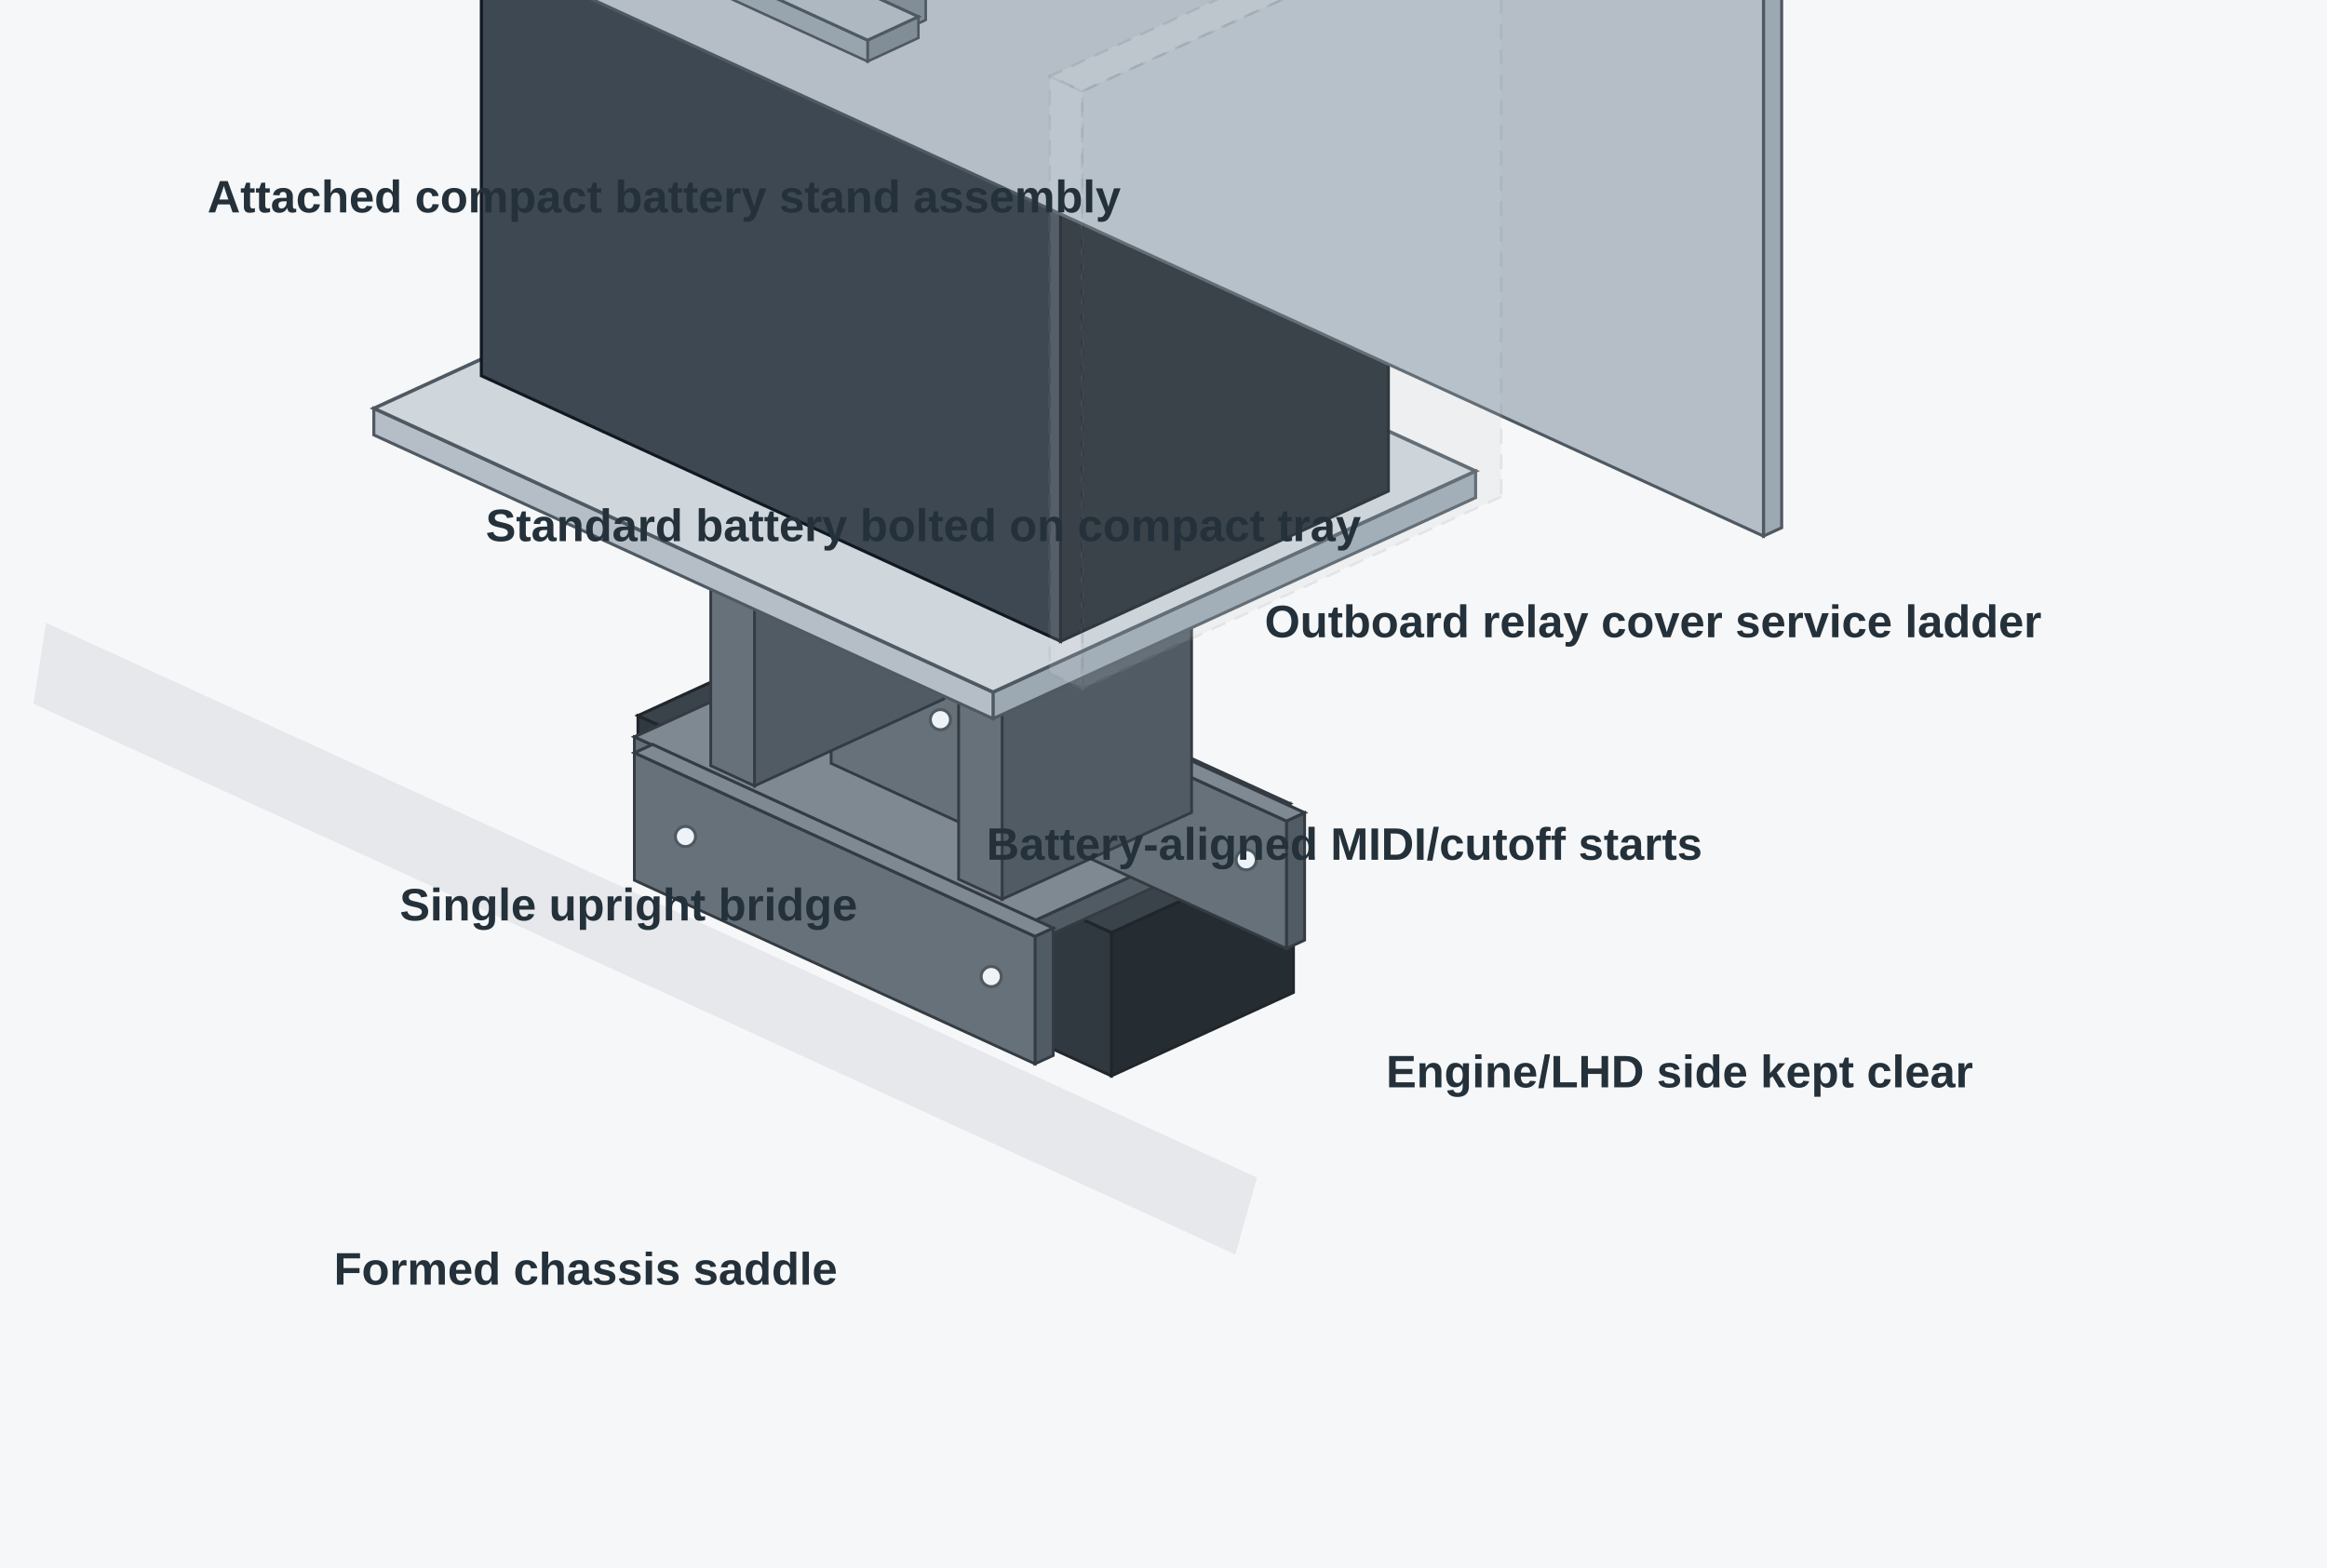
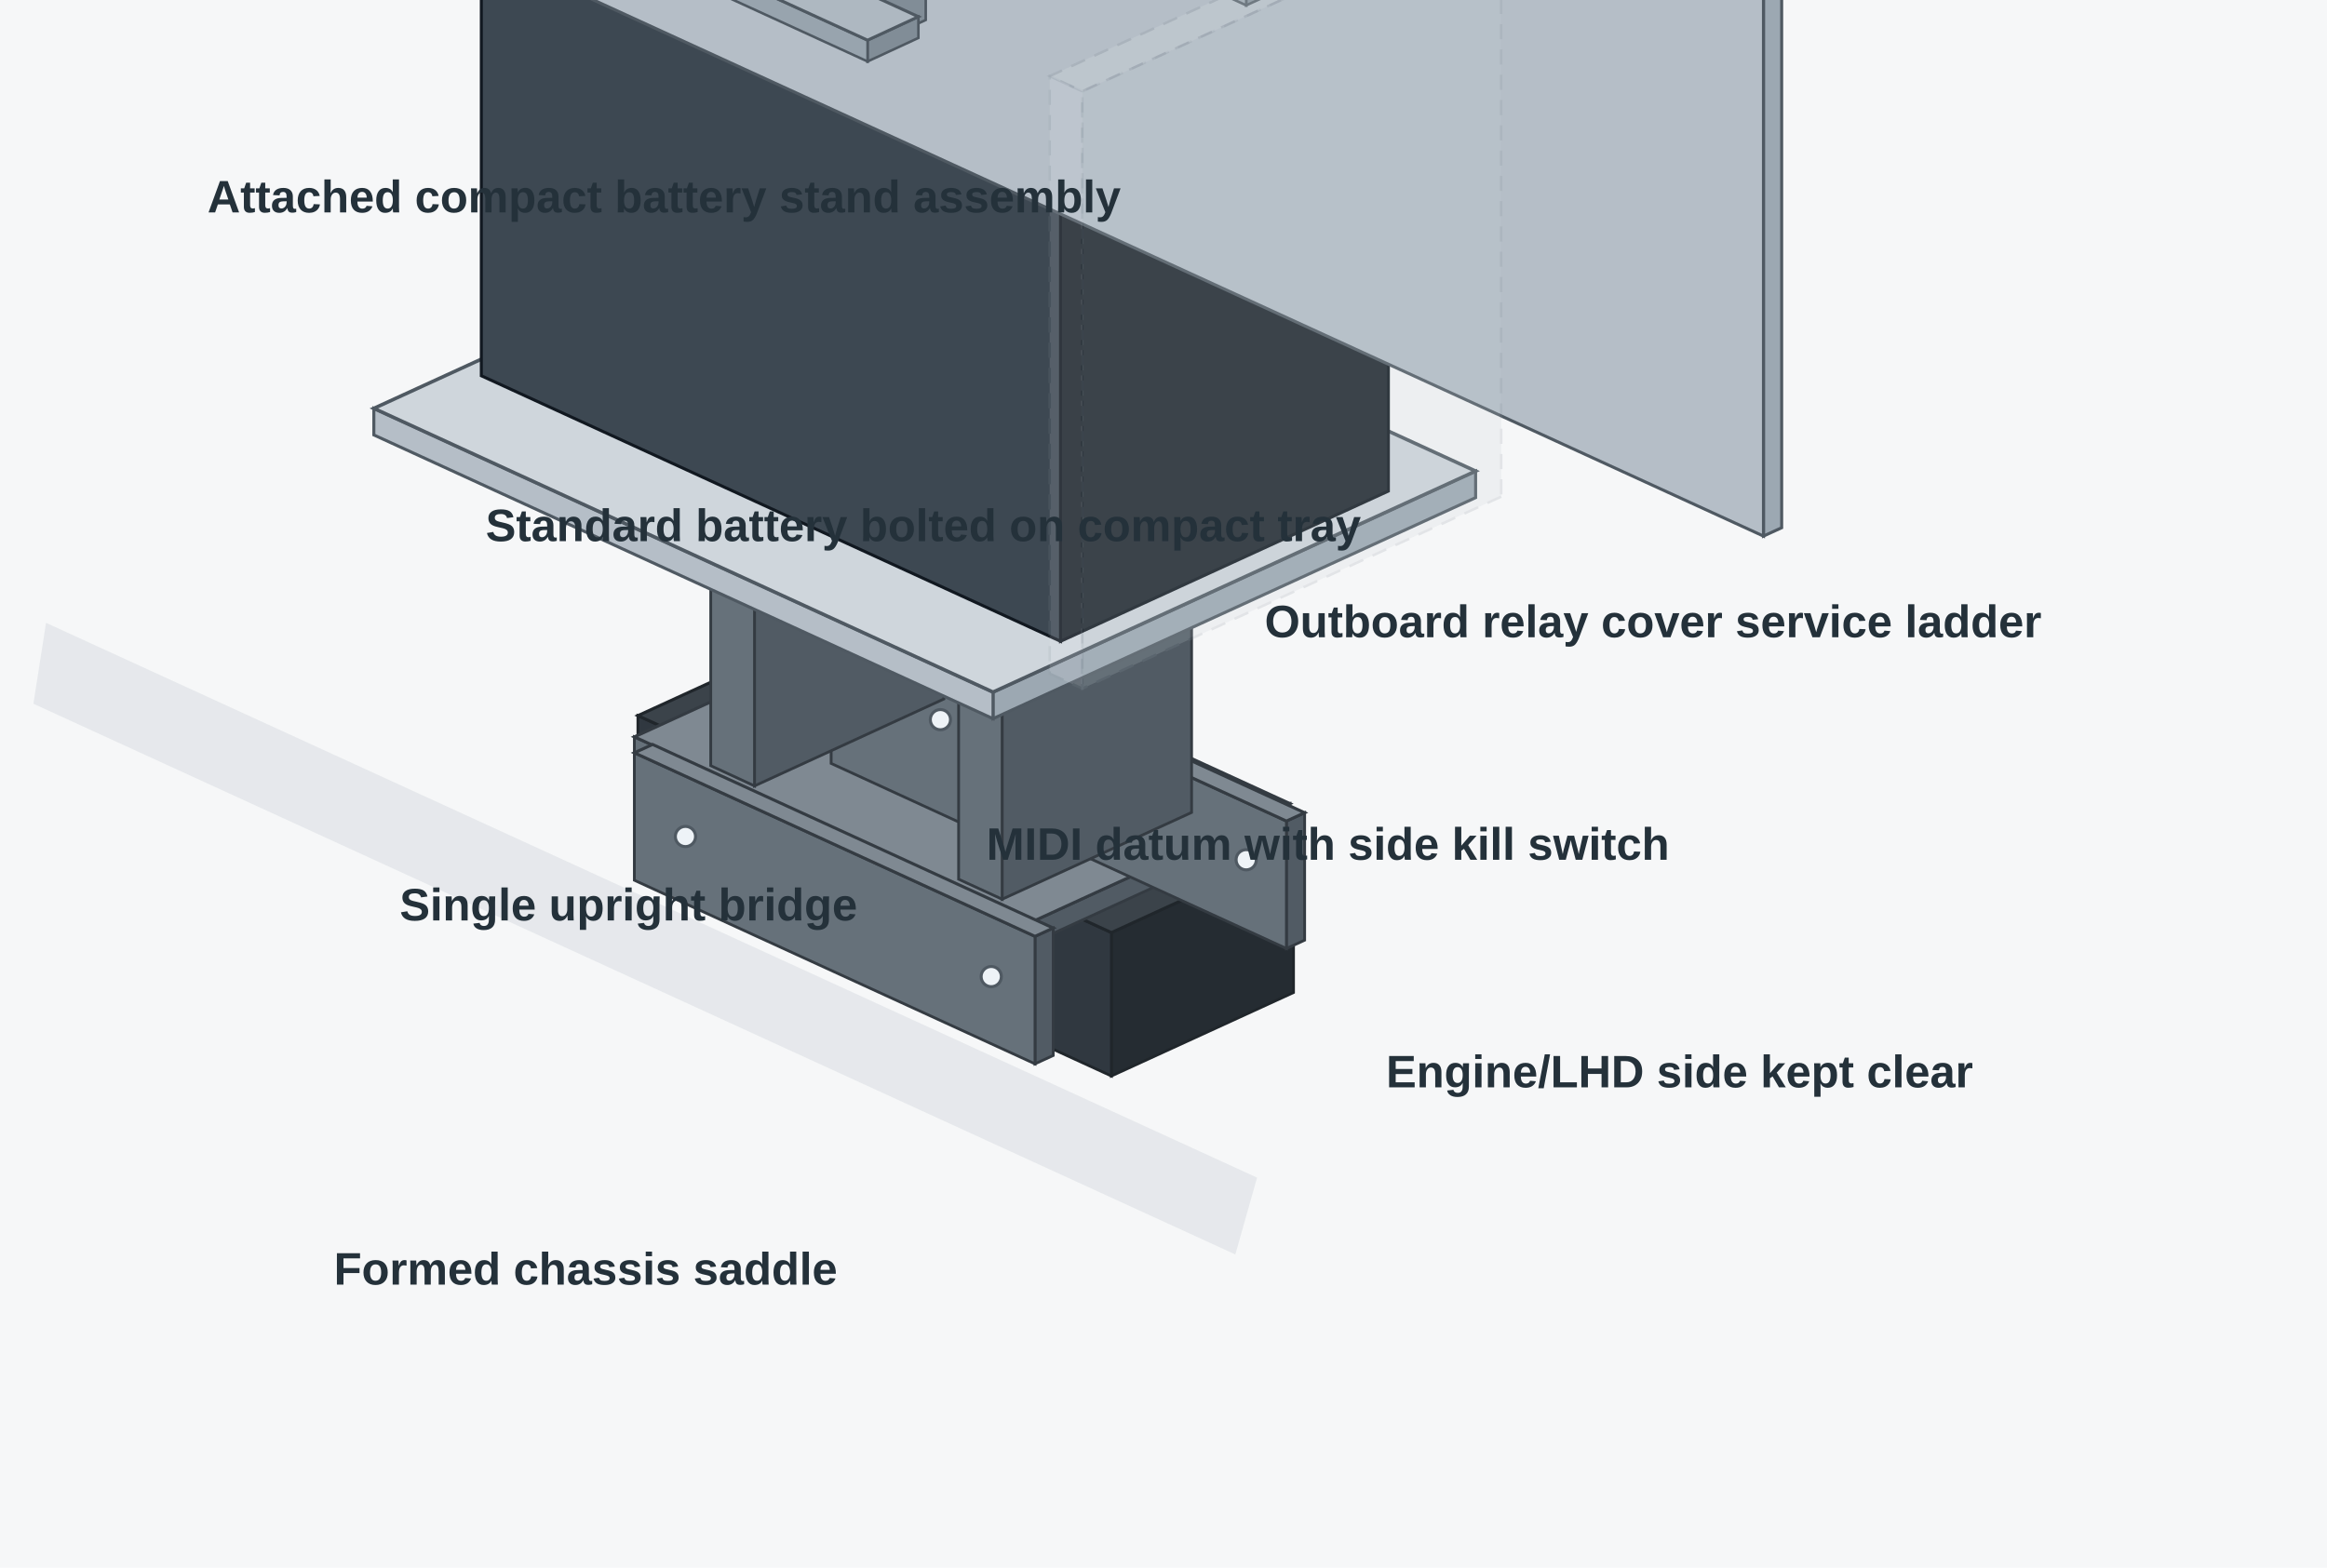
<svg xmlns="http://www.w3.org/2000/svg" width="920" height="620" viewBox="0 0 920 620" role="img" aria-labelledby="title desc">
  <style>
    .background { fill: #f6f7f8; }
    .shadow { fill: #d9dde2; opacity: 0.55; }
    .plate-top { fill: #cfd6dc; stroke: #4f5962; stroke-width: 1.4; }
    .plate-side { fill: #9ca8b2; stroke: #4f5962; stroke-width: 1.2; }
    .plate-front { fill: #b5bec7; stroke: #4f5962; stroke-width: 1.2; }
    .tab-top { fill: #7f8992; stroke: #343b42; stroke-width: 1.2; }
    .tab-side { fill: #515b64; stroke: #343b42; stroke-width: 1.1; }
    .tab-front { fill: #66717a; stroke: #343b42; stroke-width: 1.1; }
    .chassis-top { fill: #3b434a; stroke: #20262b; stroke-width: 1.2; }
    .chassis-side { fill: #252c32; stroke: #20262b; stroke-width: 1.1; }
    .chassis-front { fill: #303840; stroke: #20262b; stroke-width: 1.1; }
    .battery-top { fill: #2f3942; stroke: #111820; stroke-width: 1.4; }
    .battery-side { fill: #1d252c; stroke: #111820; stroke-width: 1.2; }
    .battery-front { fill: #3d4852; stroke: #111820; stroke-width: 1.2; }
    .hold-top { fill: #cfd6dc; stroke: #4f5962; stroke-width: 1.1; }
    .hold-side { fill: #98a4ae; stroke: #4f5962; stroke-width: 0.9; }
    .hold-front { fill: #b5bec7; stroke: #4f5962; stroke-width: 0.9; }
    .relay-tray-top { fill: #aeb8c1; stroke: #4f5962; stroke-width: 1.2; }
    .relay-tray-side { fill: #818d97; stroke: #4f5962; stroke-width: 1; }
    .relay-tray-front { fill: #98a4ae; stroke: #4f5962; stroke-width: 1; }
    .midi-plate-top { fill: #aeb8c1; stroke: #4f5962; stroke-width: 1.2; }
    .midi-plate-side { fill: #818d97; stroke: #4f5962; stroke-width: 1; }
    .midi-plate-front { fill: #98a4ae; stroke: #4f5962; stroke-width: 1; }
    .midi-board-top { fill: #1f2930; stroke: #14191d; stroke-width: 1; }
    .midi-board-side { fill: #161d22; stroke: #14191d; stroke-width: 0.9; }
    .midi-board-front { fill: #2b363e; stroke: #14191d; stroke-width: 0.9; }
    .fuse-top { fill: #b7302a; stroke: #6e1714; stroke-width: 0.8; }
    .fuse-side { fill: #84201b; stroke: #6e1714; stroke-width: 0.7; }
    .fuse-front { fill: #d14a43; stroke: #6e1714; stroke-width: 0.7; }
    .cutoff-base-top { fill: #aeb8c1; stroke: #4f5962; stroke-width: 1.2; }
    .cutoff-base-side { fill: #818d97; stroke: #4f5962; stroke-width: 1; }
    .cutoff-base-front { fill: #98a4ae; stroke: #4f5962; stroke-width: 1; }
    .keepout-top { fill: #d7dde2; stroke: #85909a; stroke-width: 1; stroke-dasharray: 6 4; opacity: 0.24; }
    .keepout-side { fill: #c2cbd2; stroke: #85909a; stroke-width: 1; stroke-dasharray: 6 4; opacity: 0.18; }
    .keepout-front { fill: #eef2f5; stroke: #85909a; stroke-width: 1; stroke-dasharray: 6 4; opacity: 0.14; }
    .breaker-body-top { fill: #111820; stroke: #05080a; stroke-width: 1.2; }
    .breaker-body-side { fill: #080c10; stroke: #05080a; stroke-width: 1; }
    .breaker-body-front { fill: #202a33; stroke: #05080a; stroke-width: 1; }
    .breaker-face-top { fill: #41515f; stroke: #1f2830; stroke-width: 1; }
    .breaker-face-side { fill: #26323d; stroke: #1f2830; stroke-width: 0.9; }
    .breaker-face-front { fill: #33424d; stroke: #1f2830; stroke-width: 0.9; }
    .breaker-lever-top { fill: #d12828; stroke: #871313; stroke-width: 1; }
    .breaker-lever-side { fill: #8f1717; stroke: #871313; stroke-width: 0.9; }
    .breaker-lever-front { fill: #c41d1d; stroke: #871313; stroke-width: 0.9; }
    .breaker-terminal { fill: #c4a35a; stroke: #6f5d2f; stroke-width: 1.1; }
    .positive-cable { fill: none; stroke: #c41d1d; stroke-width: 8; stroke-linejoin: round; stroke-linecap: round; }
    .relay-feed { fill: none; stroke: #a51515; stroke-width: 6; stroke-linejoin: round; stroke-linecap: round; }
    .branch-cable { fill: none; stroke: #242b30; stroke-width: 6; stroke-linejoin: round; stroke-linecap: round; }
    .slot-marker { fill: #eef3f7; stroke: #4f5962; stroke-width: 1.2; }
    .label { font: 600 18px Arial, sans-serif; fill: #24313a; }
  </style>
  <rect class="background" width="920" height="620" />
  <polygon class="shadow" points="18.2,246.3 497.0,465.7 488.4,496.1 13.2,278.3" />
  <polygon class="chassis-side" points="511.4,392.5 439.4,425.5 439.4,368.8 511.4,335.8" />
  <polygon class="chassis-front" points="252.2,339.7 439.4,425.5 439.4,368.8 252.2,283.0" />
  <polygon class="chassis-top" points="324.2,250.0 511.4,335.8 439.4,368.8 252.2,283.0" />
  <polygon class="tab-side" points="510.0,326.2 409.2,372.4 409.2,364.0 510.0,317.8" />
  <polygon class="tab-front" points="250.8,299.8 409.2,372.4 409.2,364.0 250.8,291.4" />
  <polygon class="tab-top" points="351.6,245.2 510.0,317.8 409.2,364.0 250.8,291.4" />
  <polygon class="tab-side" points="515.8,371.8 508.6,375.1 508.6,324.7 515.8,321.4" />
  <polygon class="tab-front" points="350.2,302.5 508.6,375.1 508.6,324.7 350.2,252.1" />
  <polygon class="tab-top" points="357.4,248.8 515.8,321.4 508.6,324.7 350.2,252.1" />
  <polygon class="tab-side" points="416.4,417.4 409.2,420.7 409.2,370.3 416.4,367.0" />
  <polygon class="tab-front" points="250.8,348.1 409.2,420.7 409.2,370.3 250.8,297.7" />
  <polygon class="tab-top" points="258.0,294.4 416.4,367.0 409.2,370.3 250.8,297.7" />
  <polygon class="tab-side" points="438.0,305.9 387.6,329.0 387.6,232.4 438.0,209.3" />
  <polygon class="tab-front" points="328.6,301.9 387.6,329.0 387.6,232.4 328.6,205.3" />
  <polygon class="tab-top" points="379.0,182.2 438.0,209.3 387.6,232.4 328.6,205.3" />
  <polygon class="tab-side" points="373.2,276.4 298.3,310.8 298.3,193.2 373.2,158.8" />
  <polygon class="tab-front" points="281.0,302.8 298.3,310.8 298.3,193.2 281.0,185.2" />
  <polygon class="tab-top" points="355.9,150.9 373.2,158.8 298.3,193.2 281.0,185.2" />
  <polygon class="tab-side" points="471.1,321.3 396.2,355.6 396.2,238.0 471.1,203.7" />
  <polygon class="tab-front" points="379.0,347.7 396.2,355.6 396.2,238.0 379.0,230.1" />
  <polygon class="tab-top" points="453.8,195.8 471.1,203.7 396.2,238.0 379.0,230.1" />
  <polygon class="plate-side" points="583.4,196.8 392.6,284.2 392.6,273.7 583.4,186.3" />
  <polygon class="plate-front" points="147.8,172.0 392.6,284.2 392.6,273.7 147.8,161.5" />
  <polygon class="plate-top" points="338.6,74.1 583.4,186.3 392.6,273.7 147.8,161.5" />
  <polygon class="battery-side" points="548.9,194.2 419.3,253.6 419.3,12.1 548.9,-47.3" />
  <polygon class="battery-front" points="190.3,148.6 419.3,253.6 419.3,12.1 190.3,-92.9" />
  <polygon class="battery-top" points="319.9,-152.3 548.9,-47.3 419.3,12.1 190.3,-92.9" />
  <polygon class="hold-side" points="564.7,-53.0 551.8,-47.0 551.8,-55.4 564.7,-61.4" />
  <polygon class="hold-front" points="307.0,-159.2 551.8,-47.0 551.8,-55.4 307.0,-167.6" />
  <polygon class="hold-top" points="319.9,-173.6 564.7,-61.4 551.8,-55.4 307.0,-167.6" />
  <polygon class="hold-side" points="435.1,6.4 422.2,12.4 422.2,4.0 435.1,-2.0" />
  <polygon class="hold-front" points="177.4,-99.8 422.2,12.4 422.2,4.0 177.4,-108.2" />
  <polygon class="hold-top" points="190.3,-114.2 435.1,-2.0 422.2,4.0 177.4,-108.2" />
  <polygon class="plate-side" points="704.4,208.7 697.2,212.0 697.2,-113.5 704.4,-116.8" />
  <polygon class="plate-front" points="222.0,-5.8 697.2,212.0 697.2,-113.5 222.0,-331.3" />
  <polygon class="plate-top" points="229.2,-334.6 704.4,-116.8 697.2,-113.5 222.0,-331.3" />
  <polygon class="relay-tray-side" points="353.0,11.2 347.3,13.9 347.3,-217.1 353.0,-219.8" />
  <polygon class="relay-tray-front" points="116.9,-91.7 347.3,13.9 347.3,-217.1 116.9,-322.7" />
  <polygon class="relay-tray-top" points="122.6,-325.4 353.0,-219.8 347.3,-217.1 116.9,-322.7" />
  <polygon class="relay-tray-side" points="135.6,-97.7 115.4,-88.4 115.4,-319.4 135.6,-328.7" />
  <polygon class="relay-tray-front" points="109.7,-91.1 115.4,-88.4 115.4,-319.4 109.7,-322.1" />
  <polygon class="relay-tray-top" points="129.8,-331.3 135.6,-328.7 115.4,-319.4 109.7,-322.1" />
  <polygon class="relay-tray-side" points="366.0,7.9 345.8,17.2 345.8,-213.8 366.0,-223.1" />
  <polygon class="relay-tray-front" points="340.1,14.5 345.8,17.2 345.8,-213.8 340.1,-216.5" />
  <polygon class="relay-tray-top" points="360.2,-225.7 366.0,-223.1 345.8,-213.8 340.1,-216.5" />
  <polygon class="relay-tray-side" points="363.1,15.0 343.0,24.3 343.0,15.9 363.1,6.6" />
  <polygon class="relay-tray-front" points="112.6,-81.3 343.0,24.3 343.0,15.9 112.6,-89.7" />
  <polygon class="relay-tray-top" points="132.7,-99.0 363.1,6.6 343.0,15.9 112.6,-89.7" />
  <polygon class="relay-tray-side" points="363.1,-224.4 343.0,-215.1 343.0,-223.5 363.1,-232.8" />
  <polygon class="relay-tray-front" points="112.6,-320.7 343.0,-215.1 343.0,-223.5 112.6,-329.1" />
  <polygon class="relay-tray-top" points="132.7,-338.4 363.1,-232.8 343.0,-223.5 112.6,-329.1" />
  <polygon class="midi-board-side" points="340.1,-13.9 335.8,-11.9 335.8,-206.1 340.1,-208.1" />
  <polygon class="midi-board-front" points="134.2,-104.3 335.8,-11.9 335.8,-206.1 134.2,-298.5" />
  <polygon class="midi-board-top" points="138.5,-300.5 340.1,-208.1 335.8,-206.1 134.2,-298.5" />
  <polygon class="relay-fuse-side" points="327.1,-46.0 299.8,-33.5 299.8,-164.7 327.1,-177.3" />
  <polygon class="relay-fuse-front" points="112.6,-119.3 299.8,-33.5 299.8,-164.7 112.6,-250.5" />
  <polygon class="relay-fuse-top" points="139.9,-263.1 327.1,-177.3 299.8,-164.7 112.6,-250.5" />
  <polygon class="midi-plate-side" points="520.1,-97.6 412.1,-48.1 412.1,-56.5 520.1,-106.0" />
  <polygon class="midi-plate-front" points="275.3,-110.8 412.1,-48.1 412.1,-56.5 275.3,-119.2" />
  <polygon class="midi-plate-top" points="383.3,-168.7 520.1,-106.0 412.1,-56.5 275.3,-119.2" />
  <polygon class="midi-board-side" points="483.4,-112.0 422.2,-83.9 422.2,-94.4 483.4,-122.5" />
  <polygon class="midi-board-front" points="321.4,-130.1 422.2,-83.9 422.2,-94.4 321.4,-140.6" />
  <polygon class="midi-board-top" points="382.6,-168.7 483.4,-122.5 422.2,-94.4 321.4,-140.6" />
  <polygon class="fuse-side" points="383.3,-157.5 344.4,-139.7 344.4,-156.5 383.3,-174.3" />
  <polygon class="fuse-front" points="331.4,-145.6 344.4,-139.7 344.4,-156.5 331.4,-162.4" />
  <polygon class="fuse-top" points="370.3,-180.2 383.3,-174.3 344.4,-156.5 331.4,-162.4" />
  <polygon class="fuse-side" points="400.6,-149.6 361.7,-131.7 361.7,-148.5 400.6,-166.4" />
  <polygon class="fuse-front" points="348.7,-137.7 361.7,-131.7 361.7,-148.5 348.7,-154.5" />
  <polygon class="fuse-top" points="387.6,-172.3 400.6,-166.4 361.7,-148.5 348.7,-154.5" />
  <polygon class="fuse-side" points="417.8,-141.6 379.0,-123.8 379.0,-140.6 417.8,-158.4" />
  <polygon class="fuse-front" points="366.0,-129.8 379.0,-123.8 379.0,-140.6 366.0,-146.6" />
  <polygon class="fuse-top" points="404.9,-164.4 417.8,-158.4 379.0,-140.6 366.0,-146.6" />
  <polygon class="fuse-side" points="435.1,-133.7 396.2,-115.9 396.2,-132.7 435.1,-150.5" />
  <polygon class="fuse-front" points="383.3,-121.8 396.2,-115.9 396.2,-132.7 383.3,-138.6" />
  <polygon class="fuse-top" points="422.2,-156.5 435.1,-150.5 396.2,-132.7 383.3,-138.6" />
  <polygon class="fuse-side" points="452.4,-125.8 413.5,-108.0 413.5,-124.8 452.4,-142.6" />
  <polygon class="fuse-front" points="400.6,-113.9 413.5,-108.0 413.5,-124.8 400.6,-130.7" />
  <polygon class="fuse-top" points="439.4,-148.5 452.4,-142.6 413.5,-124.8 400.6,-130.7" />
  <polygon class="breaker-terminal" points="476.2,-156.5 467.5,-152.5 467.5,-160.9 476.2,-164.9" />
  <polygon class="breaker-terminal" points="372.5,-196.1 467.5,-152.5 467.5,-160.9 372.5,-204.5" />
  <polygon class="breaker-terminal" points="381.1,-208.5 476.2,-164.9 467.5,-160.9 372.5,-204.5" />
  <polygon class="breaker-lever-side" points="433.7,-119.2 423.6,-114.6 423.6,-125.1 433.7,-129.7" />
  <polygon class="breaker-lever-front" points="315.6,-164.1 423.6,-114.6 423.6,-125.1 315.6,-174.6" />
  <polygon class="breaker-lever-top" points="325.7,-179.2 433.7,-129.7 423.6,-125.1 315.6,-174.6" />
-   <polygon class="cutoff-base-side" points="345.8,-70.5 223.4,-14.4 223.4,-22.8 345.8,-78.9" />
-   <polygon class="cutoff-base-front" points="144.2,-50.7 223.4,-14.4 223.4,-22.8 144.2,-59.1" />
-   <polygon class="cutoff-base-top" points="266.6,-115.2 345.8,-78.9 223.4,-22.8 144.2,-59.1" />
-   <polygon class="cutoff-base-side" points="269.5,-113.9 147.1,-57.8 147.1,-80.9 269.5,-137.0" />
-   <polygon class="cutoff-base-front" points="141.4,-60.5 147.1,-57.8 147.1,-80.9 141.4,-83.6" />
-   <polygon class="cutoff-base-top" points="263.8,-139.7 269.5,-137.0 147.1,-80.9 141.4,-83.6" />
-   <polygon class="cutoff-base-side" points="351.6,-76.3 229.2,-20.2 229.2,-43.3 351.6,-99.4" />
-   <polygon class="cutoff-base-front" points="223.4,-22.8 229.2,-20.2 229.2,-43.3 223.4,-45.9" />
-   <polygon class="cutoff-base-top" points="345.8,-102.0 351.6,-99.4 229.2,-43.3 223.4,-45.9" />
-   <polygon class="cutoff-base-side" points="348.7,-80.3 343.0,-77.6 343.0,-100.7 348.7,-103.4" />
-   <polygon class="cutoff-base-front" points="263.8,-113.9 343.0,-77.6 343.0,-100.7 263.8,-137.0" />
-   <polygon class="cutoff-base-top" points="269.5,-139.7 348.7,-103.4 343.0,-100.7 263.8,-137.0" />
-   <polygon class="cutoff-base-side" points="223.4,-22.8 217.7,-20.2 217.7,-43.3 223.4,-45.9" />
-   <polygon class="cutoff-base-front" points="138.5,-56.5 217.7,-20.2 217.7,-43.3 138.5,-79.6" />
-   <polygon class="cutoff-base-top" points="144.2,-82.2 223.4,-45.9 217.7,-43.3 138.5,-79.6" />
+   <polygon class="cutoff-base-side" points="615.1,-54.0 492.7,2.1 492.7,-6.3 615.1,-62.4" />
+   <polygon class="cutoff-base-front" points="413.5,-34.2 492.7,2.1 492.7,-6.3 413.5,-42.6" />
+   <polygon class="cutoff-base-top" points="535.9,-98.7 615.1,-62.4 492.7,-6.3 413.5,-42.6" />
+   <polygon class="cutoff-base-side" points="538.8,-97.4 416.4,-41.3 416.4,-64.4 538.8,-120.5" />
+   <polygon class="cutoff-base-front" points="410.6,-44.0 416.4,-41.3 416.4,-64.4 410.6,-67.1" />
+   <polygon class="cutoff-base-top" points="533.0,-123.2 538.8,-120.5 416.4,-64.4 410.6,-67.1" />
+   <polygon class="cutoff-base-side" points="620.9,-59.8 498.5,-3.7 498.5,-26.8 620.9,-82.9" />
+   <polygon class="cutoff-base-front" points="492.7,-6.3 498.5,-3.7 498.5,-26.8 492.7,-29.4" />
+   <polygon class="cutoff-base-top" points="615.1,-85.5 620.9,-82.9 498.5,-26.8 492.7,-29.4" />
+   <polygon class="cutoff-base-side" points="618.0,-63.8 612.2,-61.1 612.2,-84.2 618.0,-86.9" />
+   <polygon class="cutoff-base-front" points="533.0,-97.4 612.2,-61.1 612.2,-84.2 533.0,-120.5" />
+   <polygon class="cutoff-base-top" points="538.8,-123.2 618.0,-86.9 612.2,-84.2 533.0,-120.5" />
+   <polygon class="cutoff-base-side" points="492.7,-6.3 487.0,-3.7 487.0,-26.8 492.7,-29.4" />
+   <polygon class="cutoff-base-front" points="407.8,-40.0 487.0,-3.7 487.0,-26.8 407.8,-63.1" />
+   <polygon class="cutoff-base-top" points="413.5,-65.7 492.7,-29.4 487.0,-26.8 407.8,-63.1" />
  <polygon class="keepout-side" points="593.5,196.4 427.9,272.3 427.9,36.1 593.5,-39.9" />
  <polygon class="keepout-front" points="415.0,266.4 427.9,272.3 427.9,36.1 415.0,30.1" />
  <polygon class="keepout-top" points="580.6,-45.8 593.5,-39.9 427.9,36.1 415.0,30.1" />
-   <polygon class="breaker-body-side" points="295.4,-79.8 255.1,-61.3 255.1,-90.7 295.4,-109.2" />
-   <polygon class="breaker-body-front" points="196.1,-88.4 255.1,-61.3 255.1,-90.7 196.1,-117.8" />
-   <polygon class="breaker-body-top" points="236.4,-136.2 295.4,-109.2 255.1,-90.7 196.1,-117.8" />
-   <polygon class="breaker-face-side" points="287.5,-108.9 255.8,-94.3 255.8,-100.6 287.5,-115.2" />
-   <polygon class="breaker-face-front" points="204.0,-118.1 255.8,-94.3 255.8,-100.6 204.0,-124.4" />
-   <polygon class="breaker-face-top" points="235.7,-138.9 287.5,-115.2 255.8,-100.6 204.0,-124.4" />
-   <polygon class="breaker-lever-side" points="261.6,-118.6 254.4,-115.3 254.4,-121.6 261.6,-124.9" />
-   <polygon class="breaker-lever-front" points="221.3,-130.4 254.4,-115.3 254.4,-121.6 221.3,-136.8" />
-   <polygon class="breaker-lever-top" points="228.5,-140.1 261.6,-124.9 254.4,-121.6 221.3,-136.8" />
-   <circle class="breaker-terminal" cx="237.8" cy="-136.1" r="5" />
-   <circle class="breaker-terminal" cx="259.4" cy="-110.3" r="5" />
-   <polyline class="positive-cable" points="450.2,-57.6 279.6,-112.0 237.8,-136.1" />
-   <polyline class="relay-feed" points="259.4,-110.3 315.6,-143.7 386.2,-175.1" />
-   <polyline class="relay-feed" points="259.4,-110.3 214.8,-187.3 196.1,-231.2" />
+   <polygon class="breaker-body-side" points="564.7,-63.3 524.4,-44.8 524.4,-74.2 564.7,-92.7" />
+   <polygon class="breaker-body-front" points="465.4,-71.9 524.4,-44.8 524.4,-74.2 465.4,-101.3" />
+   <polygon class="breaker-body-top" points="505.7,-119.7 564.7,-92.7 524.4,-74.2 465.4,-101.3" />
+   <polygon class="breaker-face-side" points="556.8,-92.4 525.1,-77.8 525.1,-84.1 556.8,-98.7" />
+   <polygon class="breaker-face-front" points="473.3,-101.6 525.1,-77.8 525.1,-84.1 473.3,-107.9" />
+   <polygon class="breaker-face-top" points="505.0,-122.4 556.8,-98.7 525.1,-84.1 473.3,-107.9" />
+   <polygon class="breaker-lever-side" points="530.9,-102.1 523.7,-98.8 523.7,-105.1 530.9,-108.4" />
+   <polygon class="breaker-lever-front" points="490.6,-113.9 523.7,-98.8 523.7,-105.1 490.6,-120.2" />
+   <polygon class="breaker-lever-top" points="497.8,-123.6 530.9,-108.4 523.7,-105.1 490.6,-120.2" />
+   <circle class="breaker-terminal" cx="507.1" cy="-119.6" r="5" />
+   <circle class="breaker-terminal" cx="528.7" cy="-93.8" r="5" />
+   <polyline class="positive-cable" points="450.2,-57.6 416.4,-125.4 386.2,-175.1" />
+   <polyline class="relay-feed" points="450.2,-57.6 335.8,-167.4 196.1,-231.2" />
  <polyline class="branch-cable" points="196.1,-231.2 174.5,-154.1 147.1,-112.8" />
  <polygon class="keepout-side" points="664.1,-60.9 639.6,-49.7 639.6,-60.2 664.1,-71.4" />
  <polygon class="keepout-front" points="344.4,-185.0 639.6,-49.7 639.6,-60.2 344.4,-195.5" />
  <polygon class="keepout-top" points="368.9,-206.7 664.1,-71.4 639.6,-60.2 344.4,-195.5" />
  <circle class="slot-marker" cx="371.8" cy="284.6" r="4" />
  <circle class="slot-marker" cx="492.7" cy="340.0" r="4" />
  <circle class="slot-marker" cx="271.0" cy="330.8" r="4" />
  <circle class="slot-marker" cx="391.9" cy="386.2" r="4" />
  <text class="label" x="82" y="84">Attached compact battery stand assembly</text>
  <text class="label" x="192" y="214">Standard battery bolted on compact tray</text>
  <text class="label" x="132" y="508">Formed chassis saddle</text>
  <text class="label" x="158" y="364">Single upright bridge</text>
  <text class="label" x="500" y="252">Outboard relay cover service ladder</text>
-   <text class="label" x="390" y="340">Battery-aligned MIDI/cutoff starts</text>
+   <text class="label" x="390" y="340">MIDI datum with side kill switch</text>
  <text class="label" x="548" y="430">Engine/LHD side kept clear</text>
</svg>
